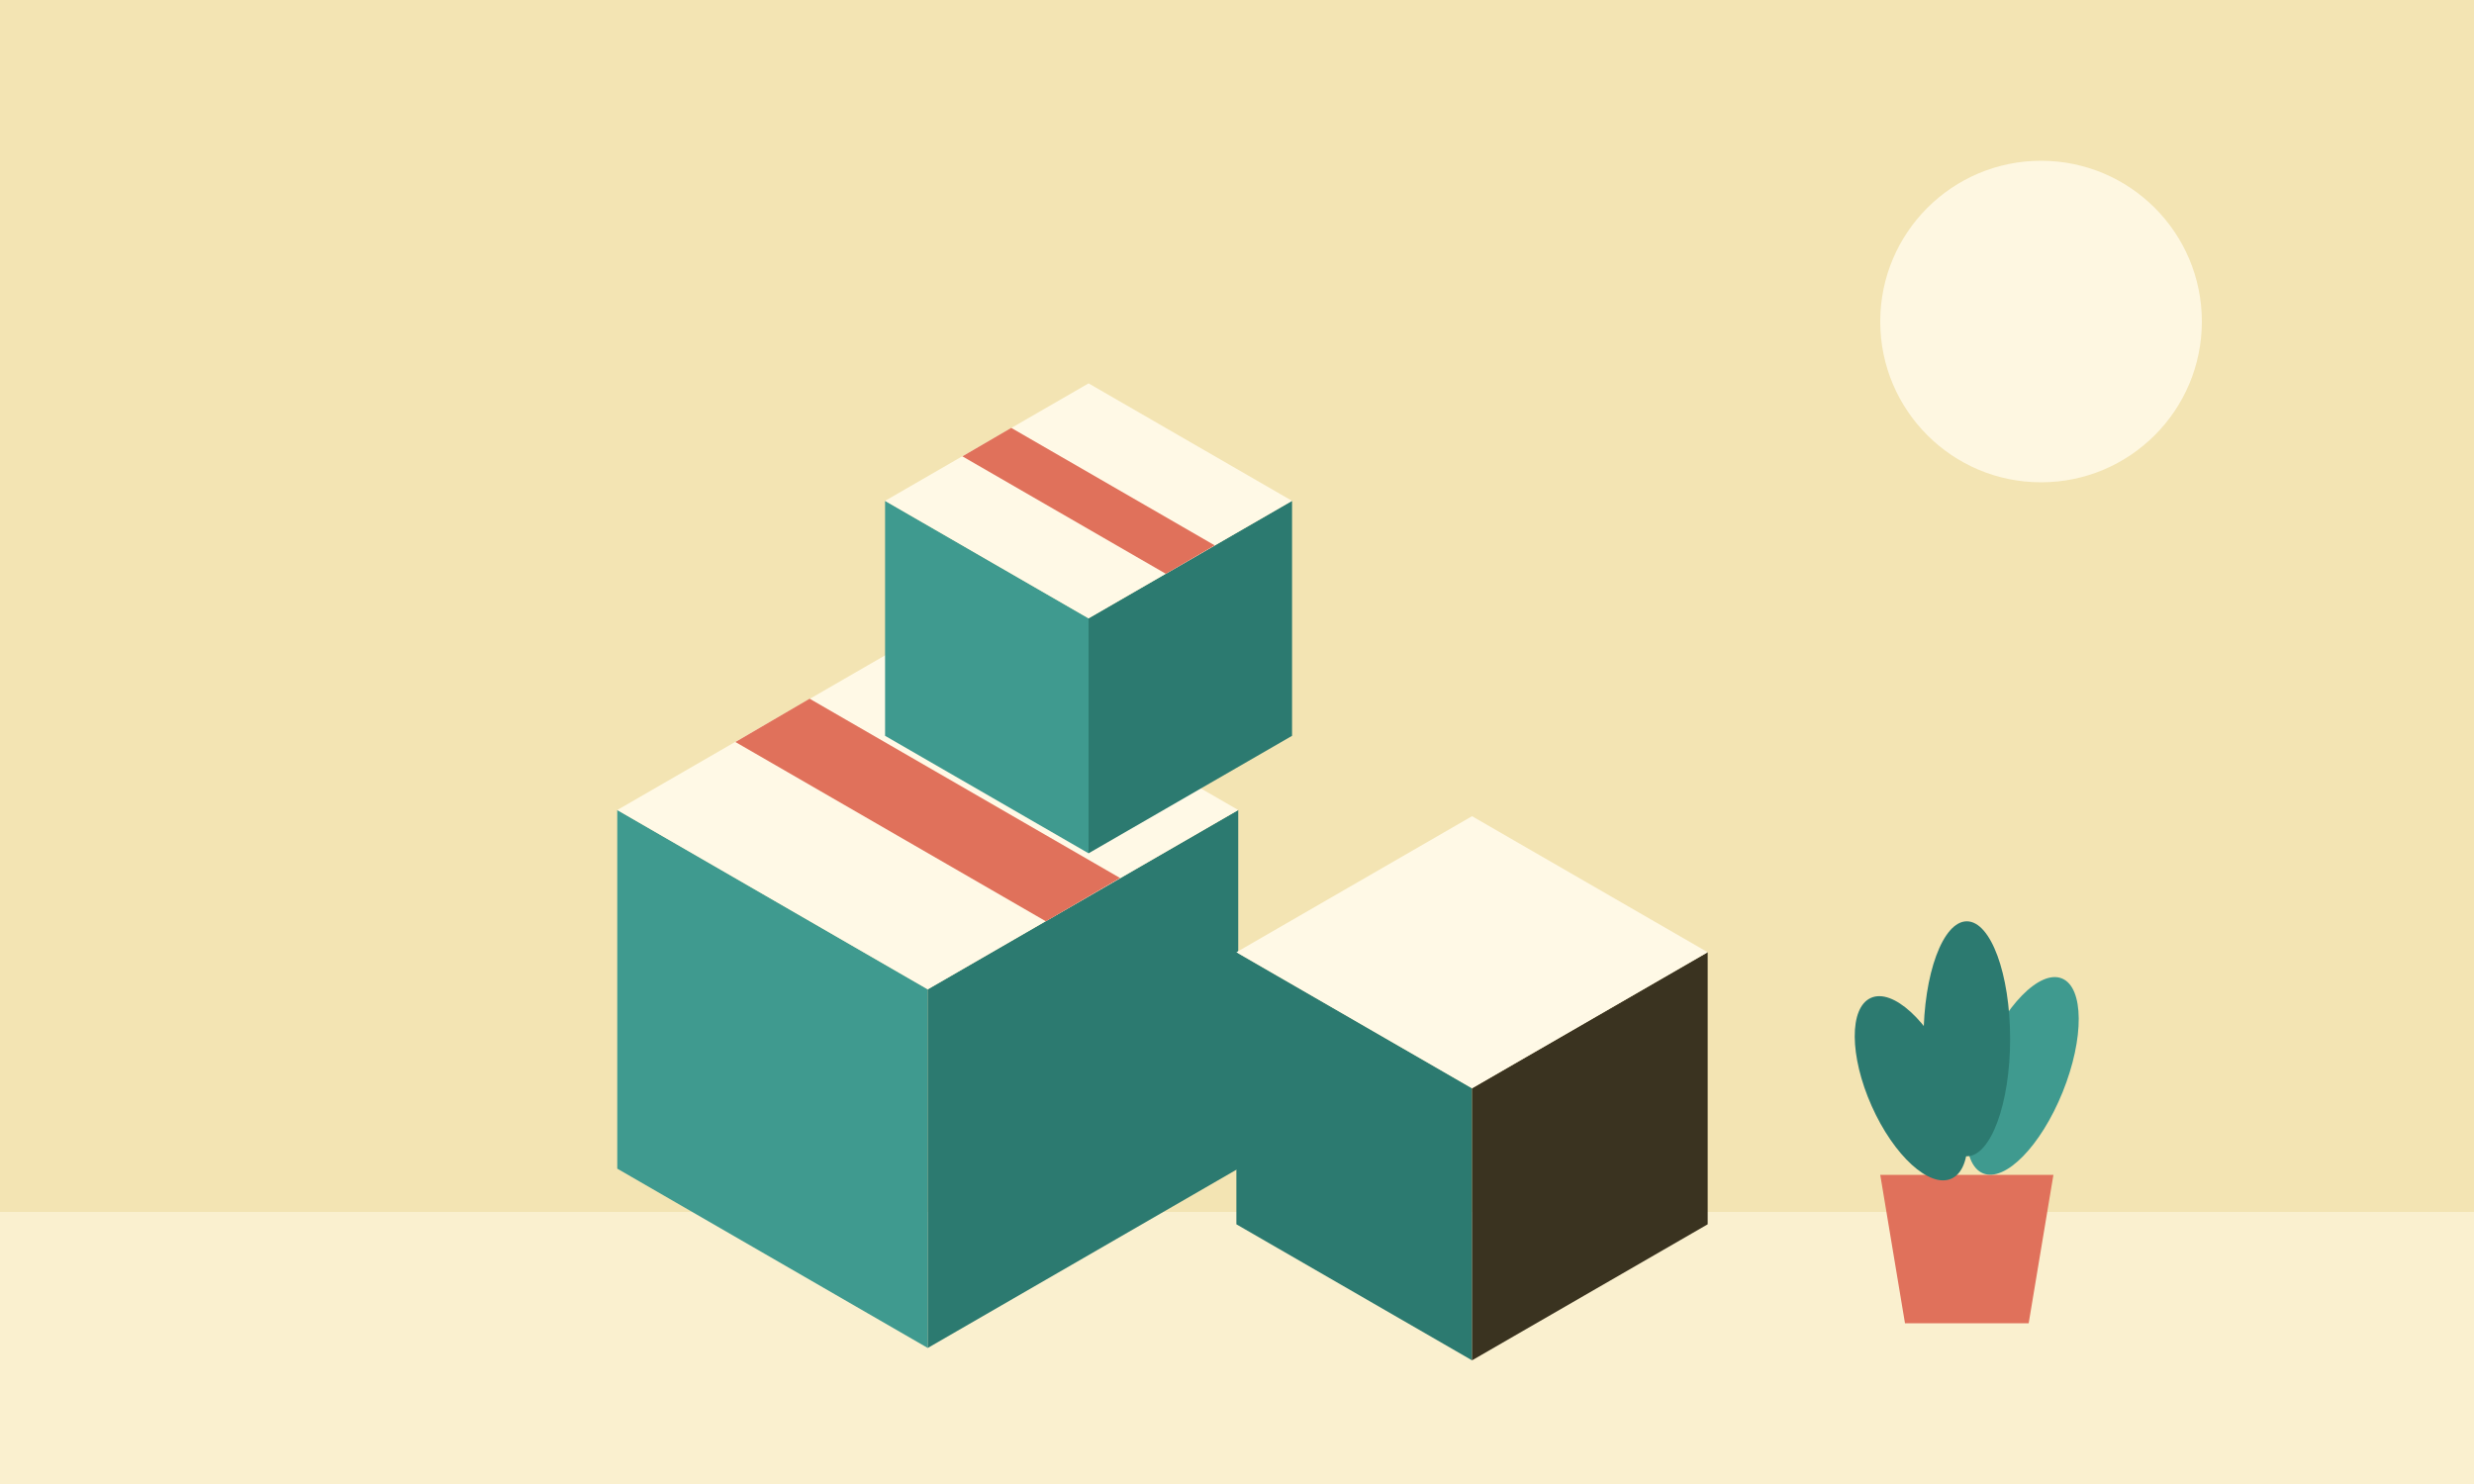
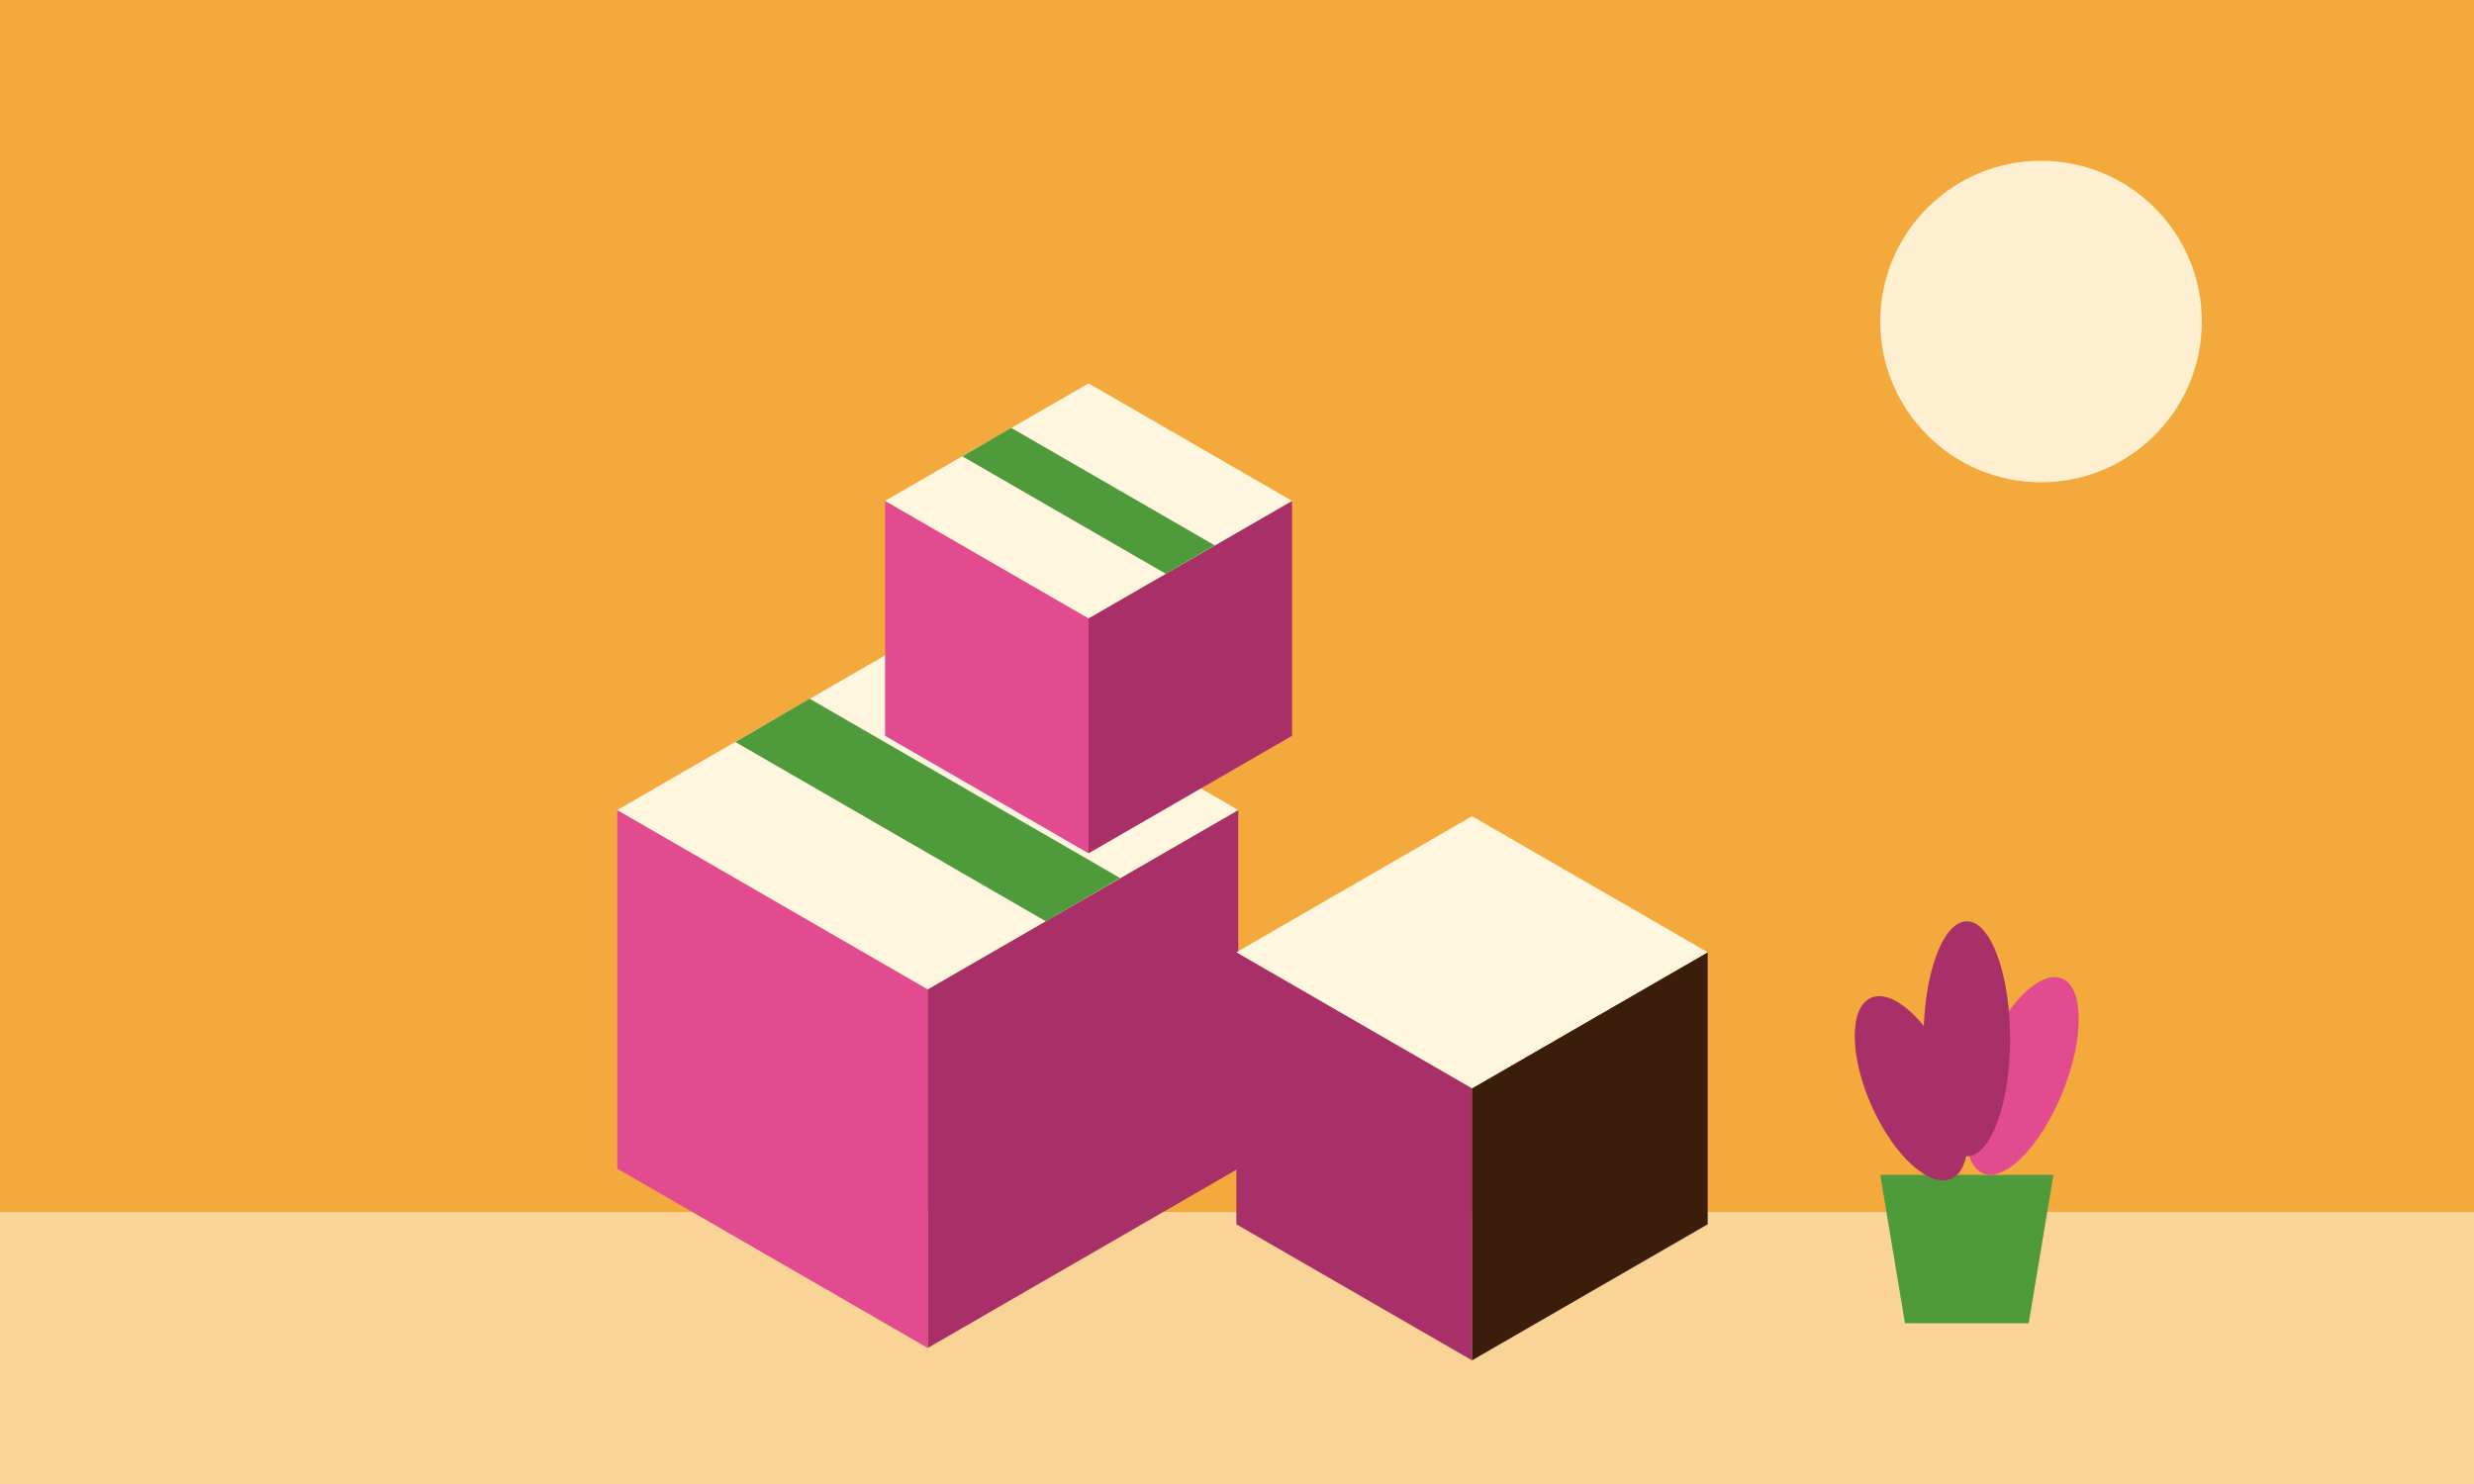
<svg xmlns="http://www.w3.org/2000/svg" viewBox="0 0 400 240" preserveAspectRatio="xMidYMid slice">
-   <rect width="400" height="240" fill="#f3e4b3" />
-   <circle cx="330" cy="52" r="26" fill="#fff9e6" opacity=".9" />
-   <rect x="0" y="196" width="400" height="44" fill="#fff9e6" opacity=".55" />
-   <polygon points="99.8,131.0 150.0,160.0 150.0,218.0 99.8,189.0" fill="#3f9a8f" />
-   <polygon points="150.0,160.0 200.2,131.0 200.2,189.0 150.0,218.0" fill="#2c7a70" />
-   <polygon points="150.0,102.0 200.2,131.0 150.0,160.0 99.8,131.0" fill="#fff9e6" />
-   <polygon points="130.9,113.0 118.9,120.0 169.1,149.0 181.1,142.0" fill="#e0715b" />
-   <polygon points="199.9,154.0 238.0,176.0 238.0,220.0 199.9,198.0" fill="#2c7a70" />
-   <polygon points="238.0,176.0 276.1,154.0 276.1,198.0 238.0,220.0" fill="#3a3320" />
-   <polygon points="238.0,132.0 276.1,154.0 238.0,176.0 199.9,154.0" fill="#fff9e6" />
-   <polygon points="143.1,81.0 176.0,100.0 176.0,138.0 143.1,119.0" fill="#3f9a8f" />
-   <polygon points="176.0,100.0 208.9,81.0 208.9,119.0 176.0,138.0" fill="#2c7a70" />
-   <polygon points="176.0,62.0 208.9,81.0 176.0,100.0 143.1,81.0" fill="#fff9e6" />
-   <polygon points="163.5,69.2 155.6,73.8 188.5,92.8 196.4,88.2" fill="#e0715b" />
-   <path d="M304 190 h28 l-4 24 h-20z" fill="#e0715b" />
-   <ellipse cx="309" cy="176" rx="7" ry="16" fill="#2c7a70" transform="rotate(-24 309 176)" />
-   <ellipse cx="327" cy="174" rx="7" ry="17" fill="#3f9a8f" transform="rotate(22 327 174)" />
-   <ellipse cx="318" cy="168" rx="7" ry="19" fill="#2c7a70" />
+   <rect width="400" height="240" fill="#f4a93c" />
+   <circle cx="330" cy="52" r="26" fill="#fff6e0" opacity=".9" />
+   <rect x="0" y="196" width="400" height="44" fill="#fff6e0" opacity=".55" />
+   <polygon points="99.8,131.0 150.0,160.0 150.0,218.0 99.8,189.0" fill="#e24b8f" />
+   <polygon points="150.0,160.0 200.2,131.0 200.2,189.0 150.0,218.0" fill="#a82f68" />
+   <polygon points="150.0,102.0 200.2,131.0 150.0,160.0 99.8,131.0" fill="#fff6e0" />
+   <polygon points="130.9,113.0 118.9,120.0 169.1,149.0 181.1,142.0" fill="#4f9a3a" />
+   <polygon points="199.9,154.0 238.0,176.0 238.0,220.0 199.9,198.0" fill="#a82f68" />
+   <polygon points="238.0,176.0 276.1,154.0 276.1,198.0 238.0,220.0" fill="#3a1d0a" />
+   <polygon points="238.0,132.0 276.1,154.0 238.0,176.0 199.9,154.0" fill="#fff6e0" />
+   <polygon points="143.1,81.0 176.0,100.0 176.0,138.0 143.1,119.0" fill="#e24b8f" />
+   <polygon points="176.0,100.0 208.9,81.0 208.9,119.0 176.0,138.0" fill="#a82f68" />
+   <polygon points="176.0,62.0 208.9,81.0 176.0,100.0 143.1,81.0" fill="#fff6e0" />
+   <polygon points="163.5,69.2 155.6,73.8 188.5,92.8 196.4,88.2" fill="#4f9a3a" />
+   <path d="M304 190 h28 l-4 24 h-20z" fill="#4f9a3a" />
+   <ellipse cx="309" cy="176" rx="7" ry="16" fill="#a82f68" transform="rotate(-24 309 176)" />
+   <ellipse cx="327" cy="174" rx="7" ry="17" fill="#e24b8f" transform="rotate(22 327 174)" />
+   <ellipse cx="318" cy="168" rx="7" ry="19" fill="#a82f68" />
</svg>
